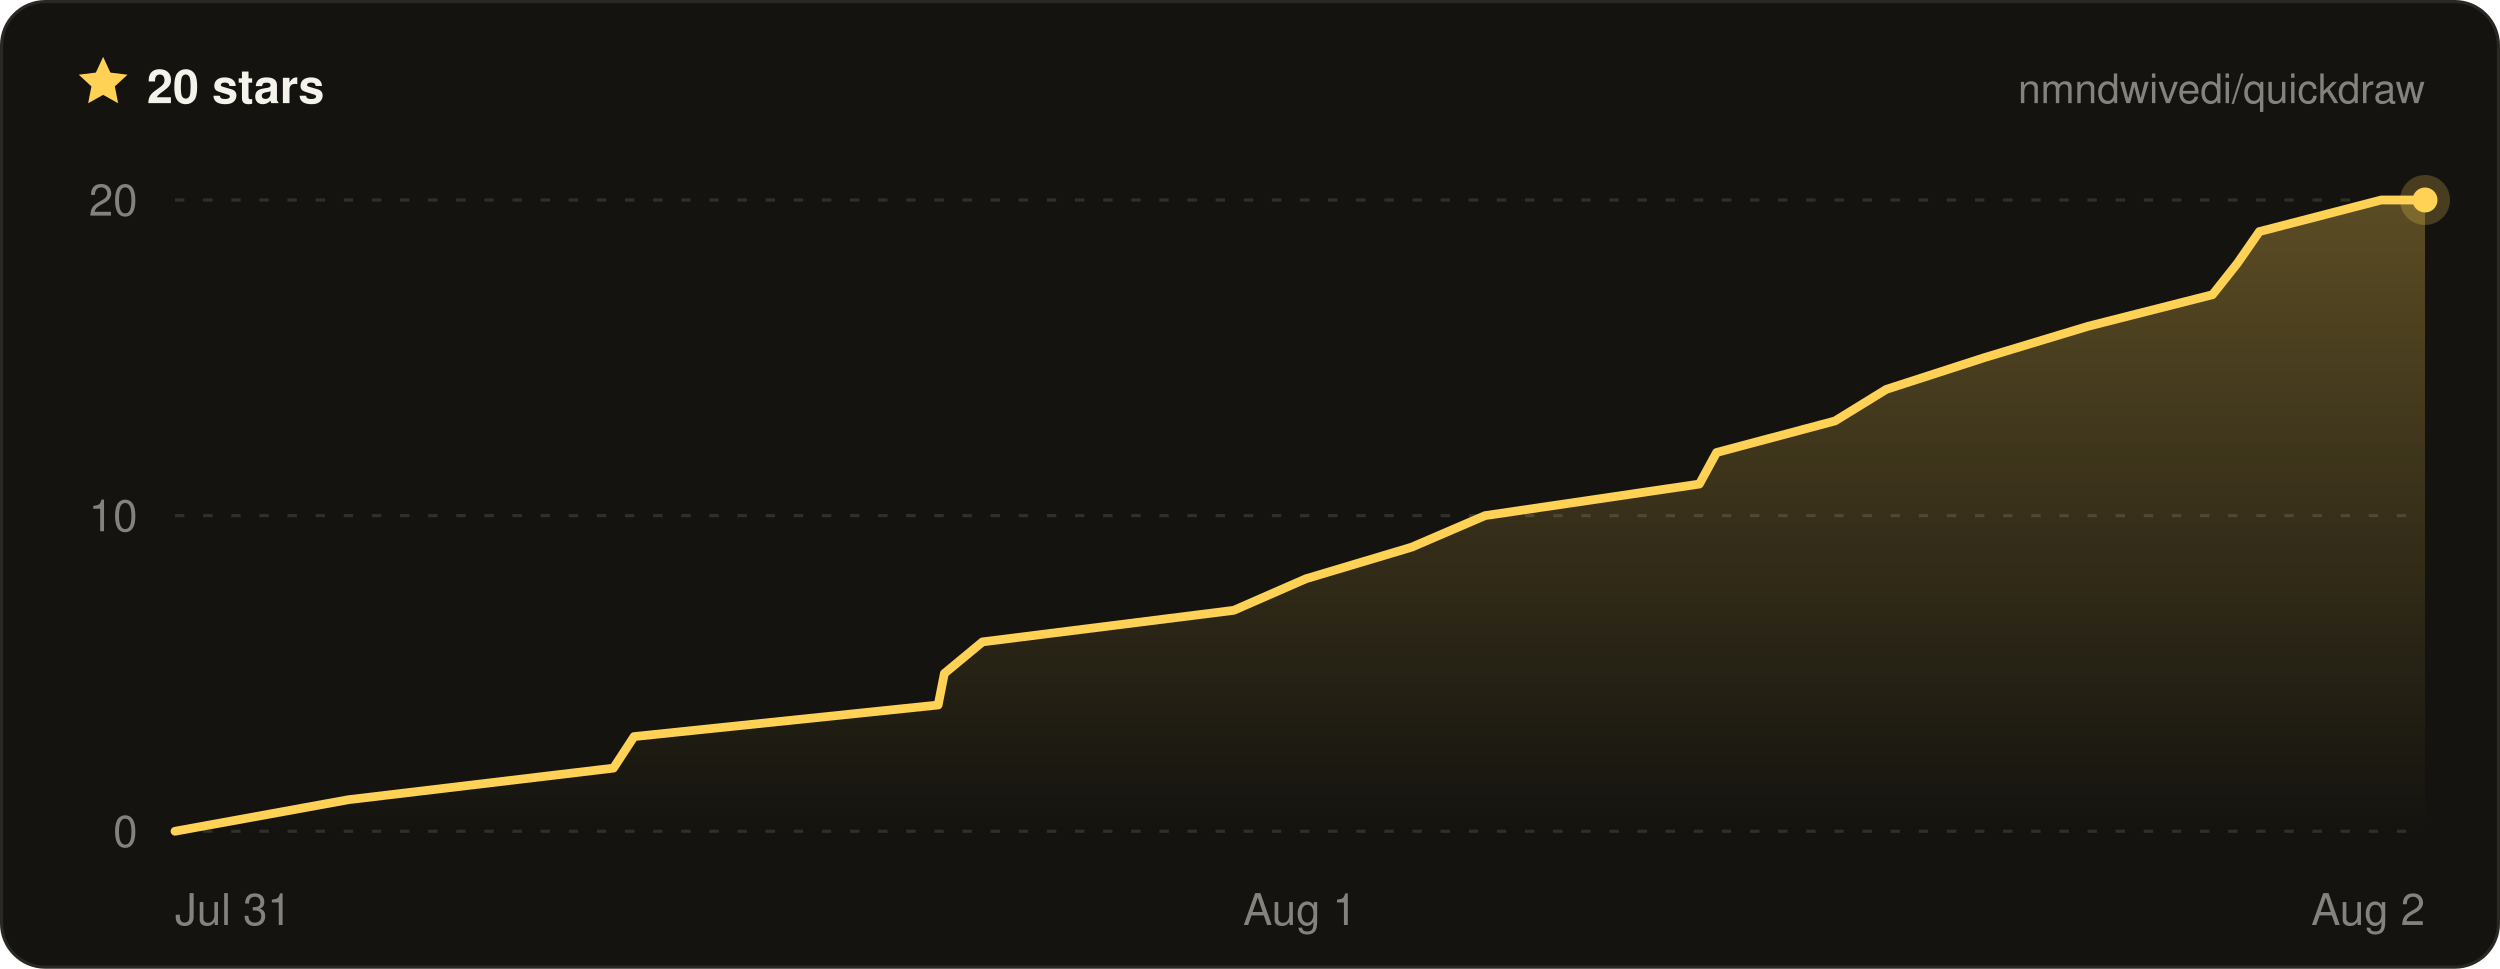
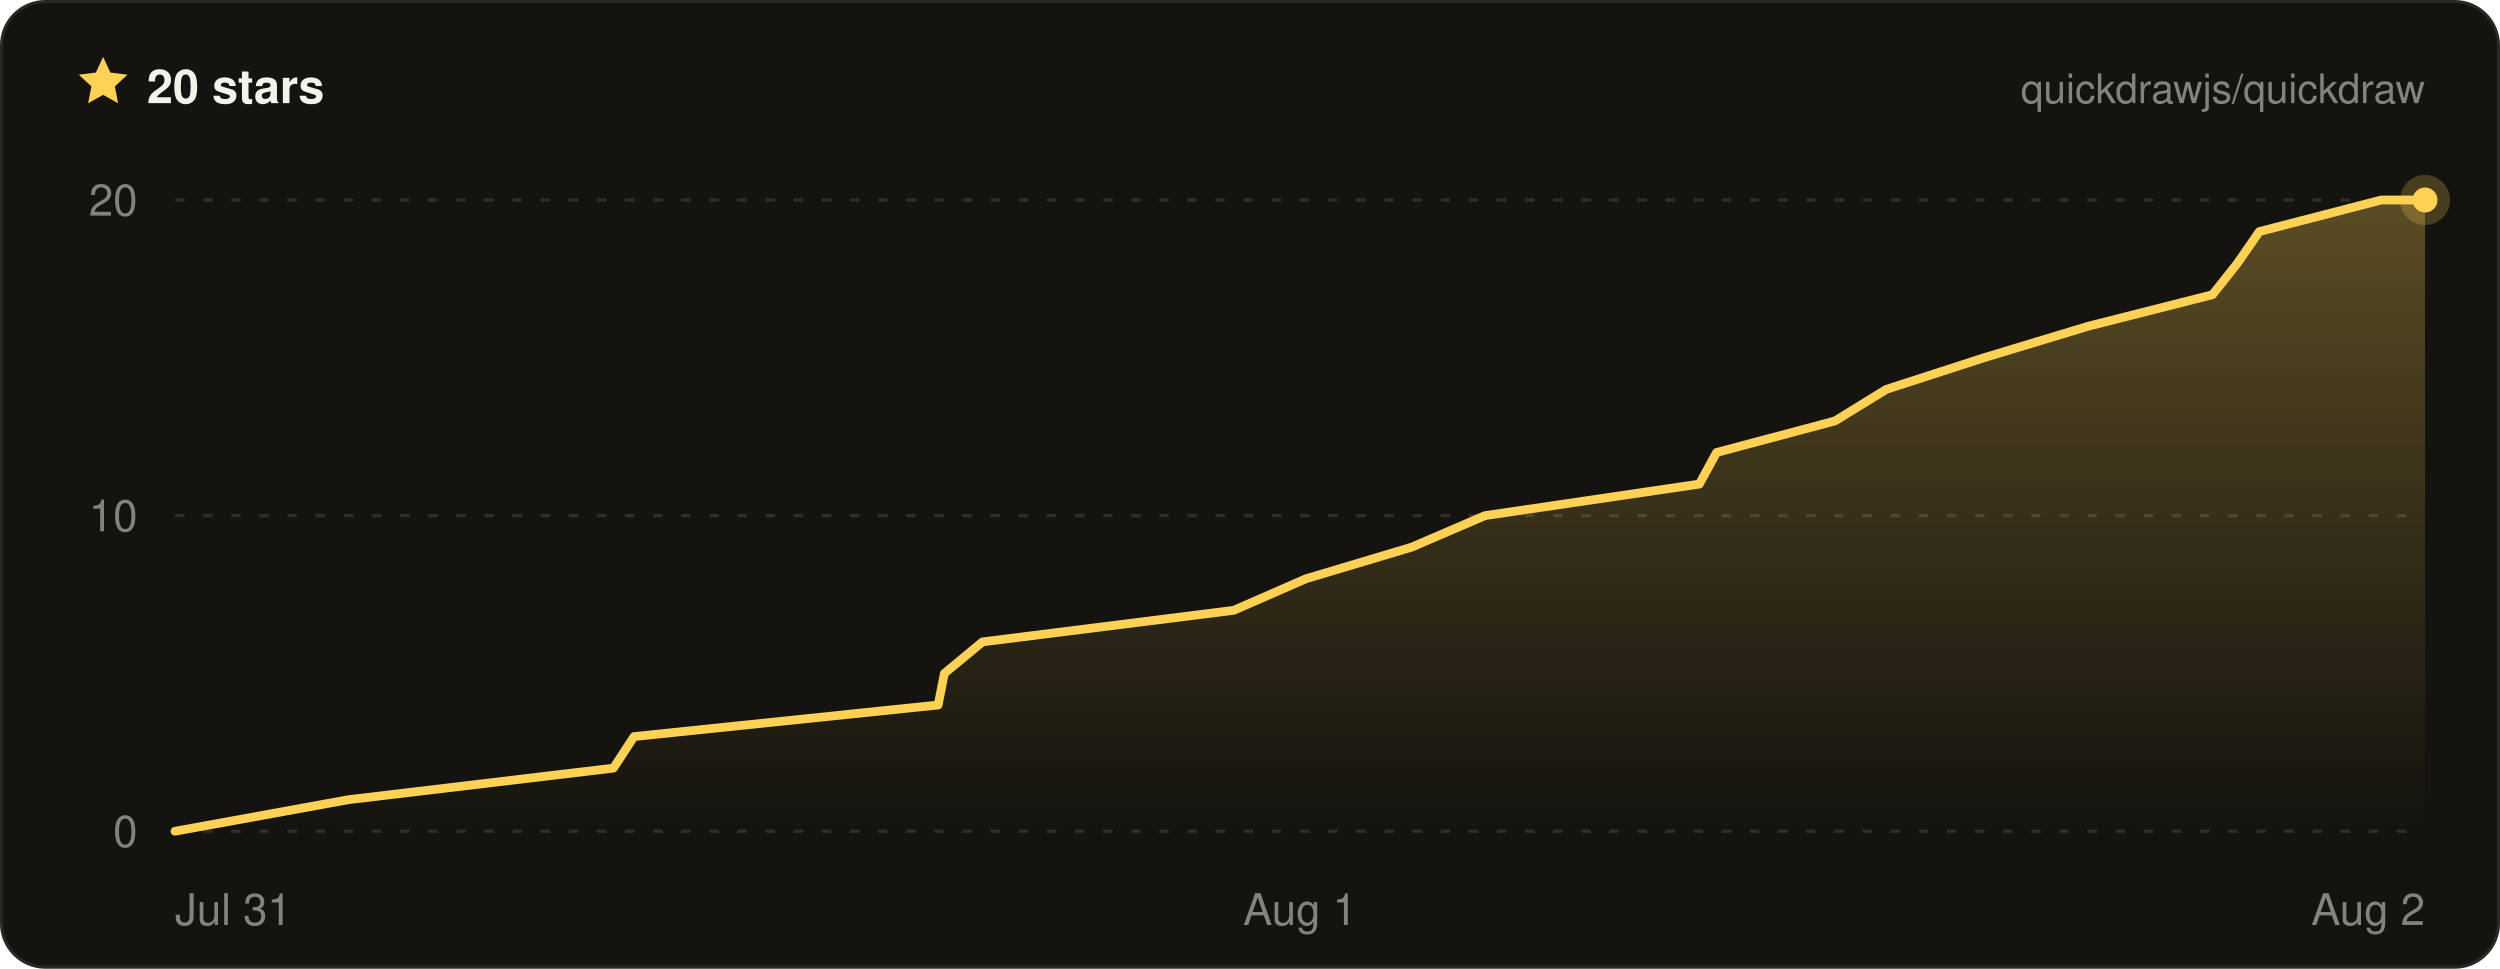
<svg xmlns="http://www.w3.org/2000/svg" width="800" height="310" viewBox="0 0 800 310" font-family="ui-sans-serif, -apple-system, BlinkMacSystemFont, Segoe UI, Helvetica, Arial, sans-serif" role="img" aria-label="Quickdraw star history on GitHub — 20 stars">
  <defs>
    <linearGradient id="qd-star-fill" x1="0" y1="0" x2="0" y2="1">
      <stop offset="0%" stop-color="rgba(255, 209, 84, 0.3)" />
      <stop offset="100%" stop-color="rgba(255, 209, 84, 0)" />
    </linearGradient>
  </defs>
  <rect x="0.5" y="0.5" width="799" height="309" rx="14" fill="#14130f" stroke="#2a2822" />
  <g transform="translate(24 17) scale(0.75)">
    <path d="M12 1.6l3.1 6.7 7.3.9-5.4 5 1.4 7.2L12 17.8l-6.4 3.6L7 14.2 1.6 9.2l7.3-.9L12 1.6z" fill="#ffd154" />
  </g>
  <text x="47" y="33" fill="#f4f2ea" font-size="15" font-weight="700">20 stars</text>
-   <text x="776" y="33" fill="rgba(244, 242, 234, 0.5)" font-size="13" text-anchor="end">nmndwivedi/quickdraw</text>
+   <text x="776" y="33" fill="rgba(244, 242, 234, 0.5)" font-size="13" text-anchor="end">quickdrawjs/quickdraw</text>
  <line x1="56" x2="776" y1="266" y2="266" stroke="rgba(244, 242, 234, 0.13)" stroke-width="1" stroke-dasharray="3 6" />
  <line x1="56" x2="776" y1="165" y2="165" stroke="rgba(244, 242, 234, 0.13)" stroke-width="1" stroke-dasharray="3 6" />
  <line x1="56" x2="776" y1="64" y2="64" stroke="rgba(244, 242, 234, 0.13)" stroke-width="1" stroke-dasharray="3 6" />
  <path d="M56 266 L111.5 255.9 L196.3 245.8 L202.9 235.7 L300.2 225.6 L302.2 215.5 L314.4 205.4 L394.8 195.3 L417.9 185.2 L451.7 175.1 L475.2 165 L543.8 154.9 L549.3 144.8 L587.2 134.7 L603.6 124.6 L634.8 114.5 L668.2 104.4 L708 94.3 L716 84.2 L723 74.1 L762 64 L776 64 L776 266 L56 266 Z" fill="url(#qd-star-fill)" />
  <path d="M56 266 L111.5 255.9 L196.3 245.8 L202.9 235.7 L300.2 225.6 L302.2 215.5 L314.4 205.4 L394.8 195.3 L417.9 185.2 L451.7 175.1 L475.2 165 L543.8 154.9 L549.3 144.8 L587.2 134.7 L603.6 124.6 L634.8 114.5 L668.2 104.4 L708 94.3 L716 84.2 L723 74.1 L762 64 L776 64" fill="none" stroke="#ffd154" stroke-width="2.8" stroke-linejoin="round" stroke-linecap="round" />
  <circle cx="776" cy="64" r="8" fill="#ffd154" opacity="0.22" />
  <circle cx="776" cy="64" r="4" fill="#ffd154" />
  <text x="44" y="271" fill="rgba(244, 242, 234, 0.5)" font-size="14" text-anchor="end">0</text>
  <text x="44" y="170" fill="rgba(244, 242, 234, 0.5)" font-size="14" text-anchor="end">10</text>
  <text x="44" y="69" fill="rgba(244, 242, 234, 0.5)" font-size="14" text-anchor="end">20</text>
  <text x="56" y="296" fill="rgba(244, 242, 234, 0.5)" font-size="14" text-anchor="start">Jul 31</text>
  <text x="416" y="296" fill="rgba(244, 242, 234, 0.5)" font-size="14" text-anchor="middle">Aug 1</text>
  <text x="776" y="296" fill="rgba(244, 242, 234, 0.5)" font-size="14" text-anchor="end">Aug 2</text>
</svg>
